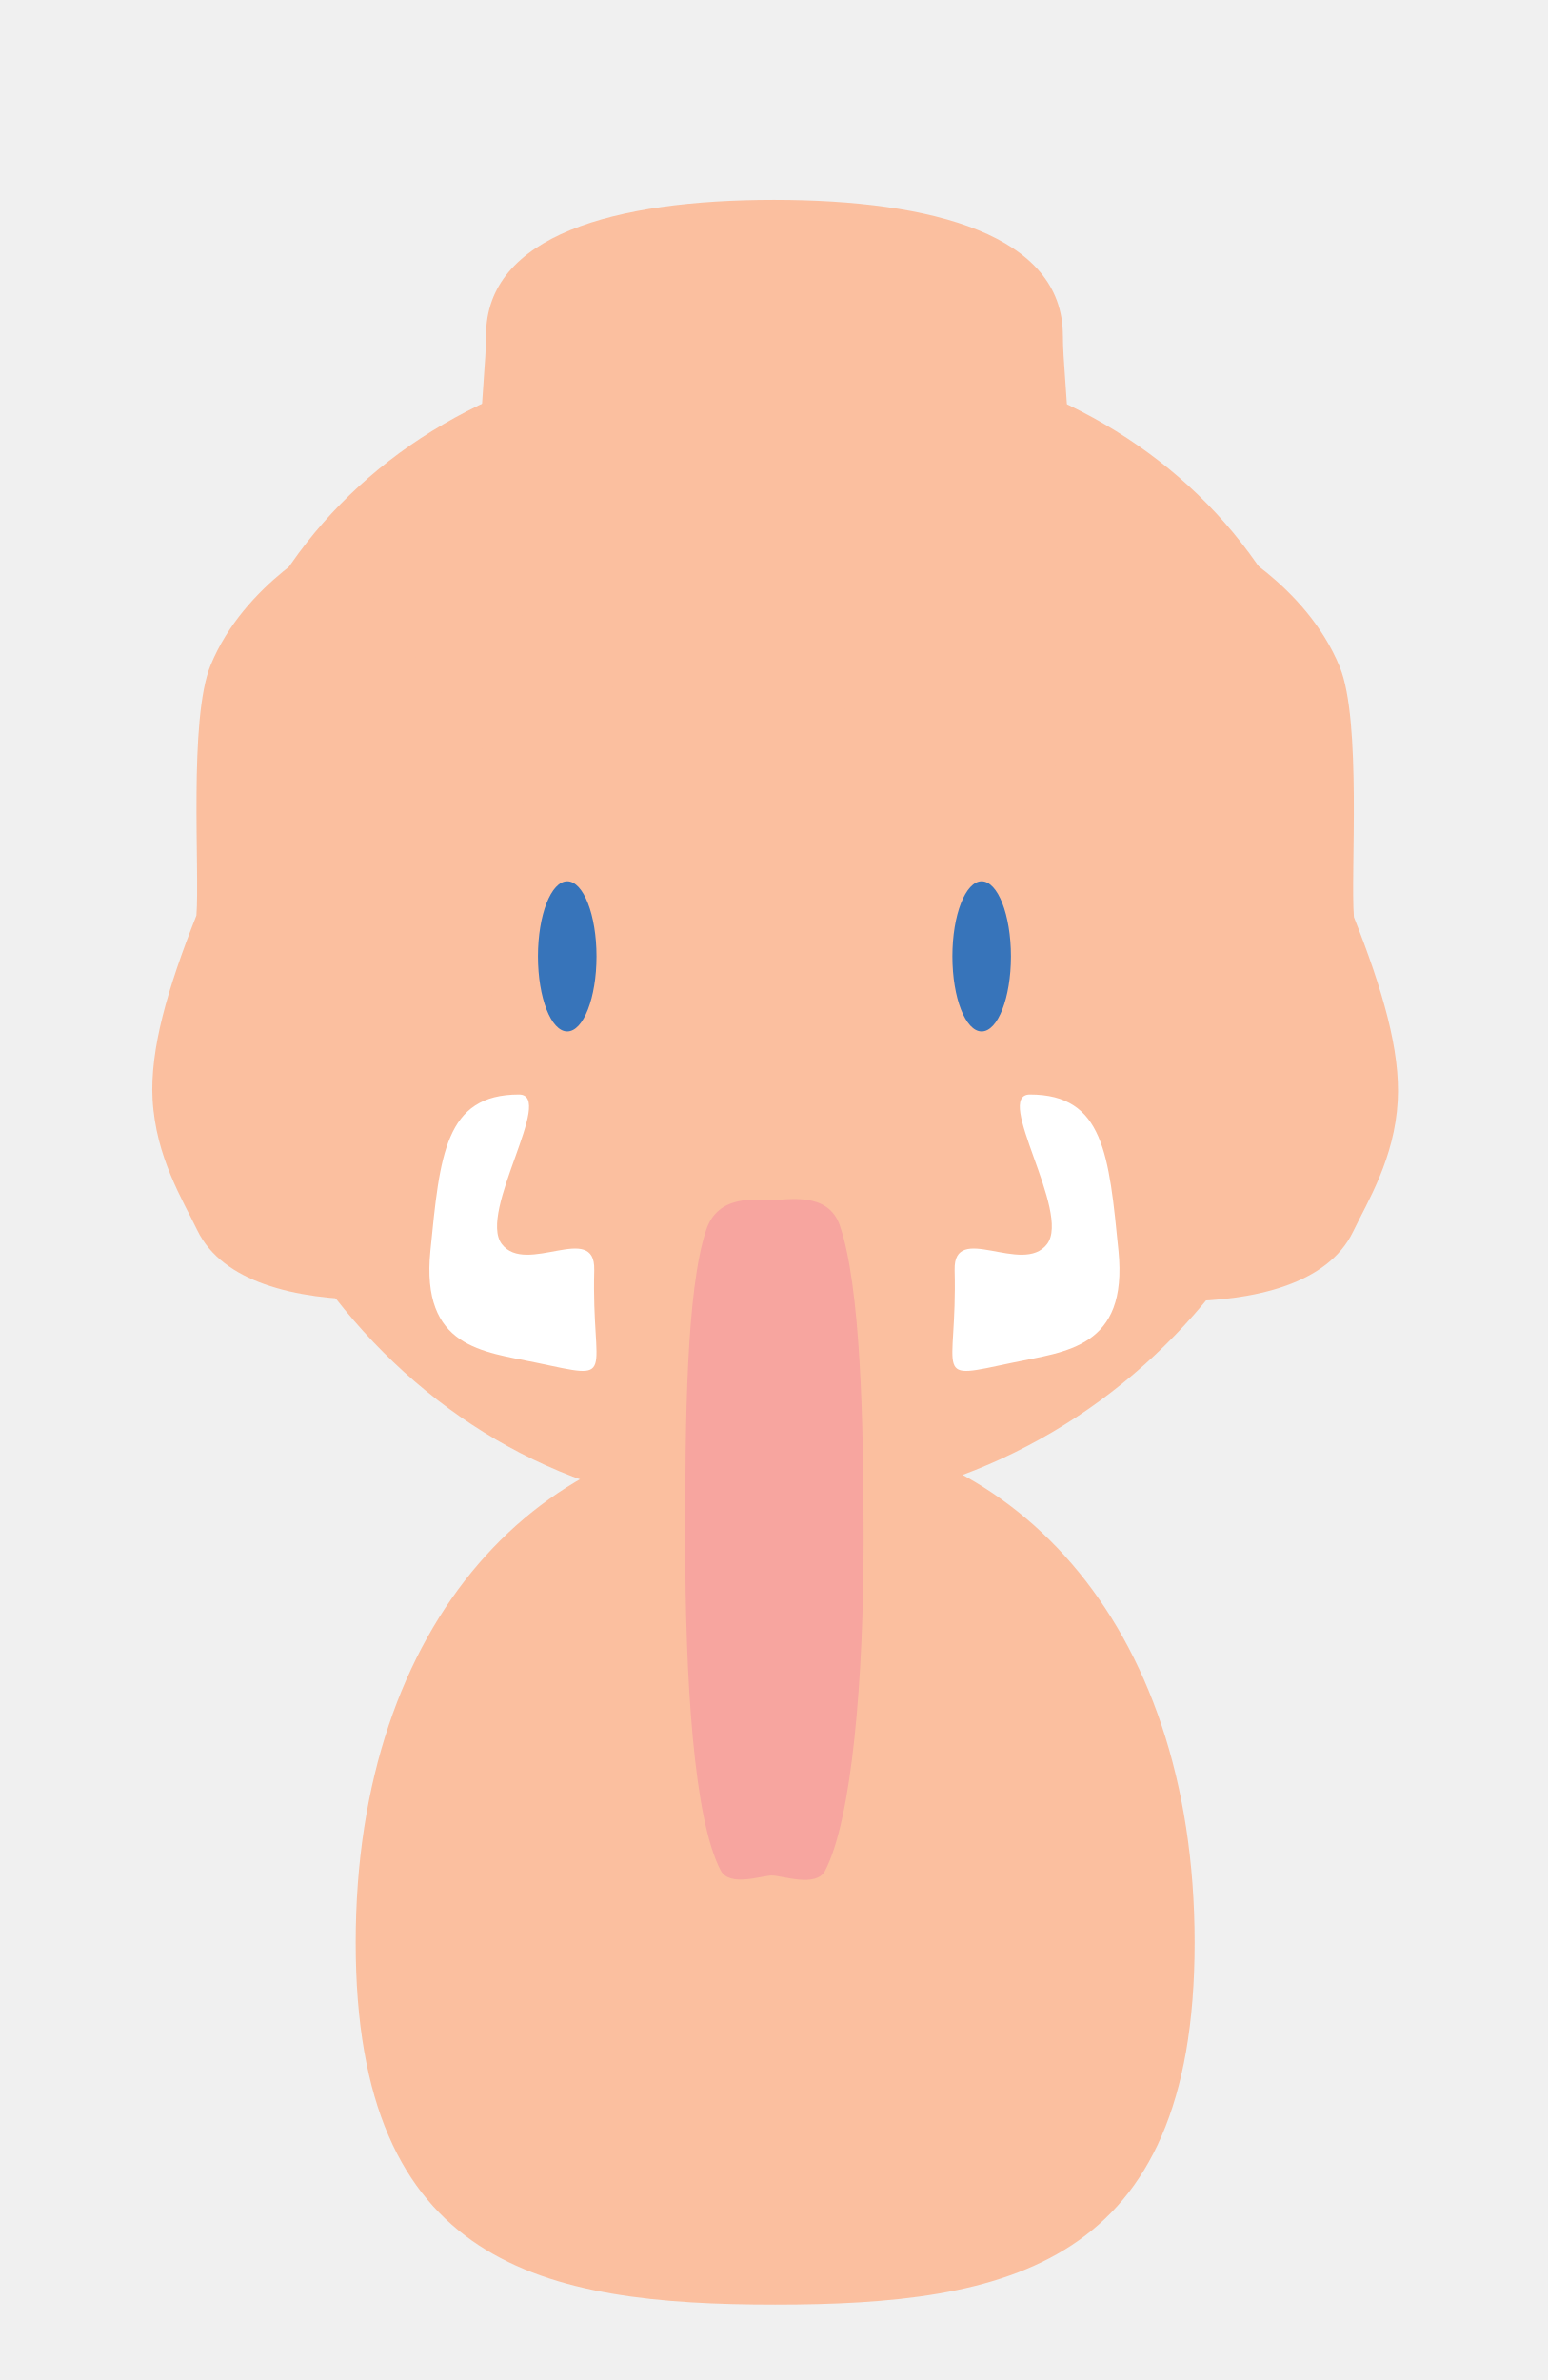
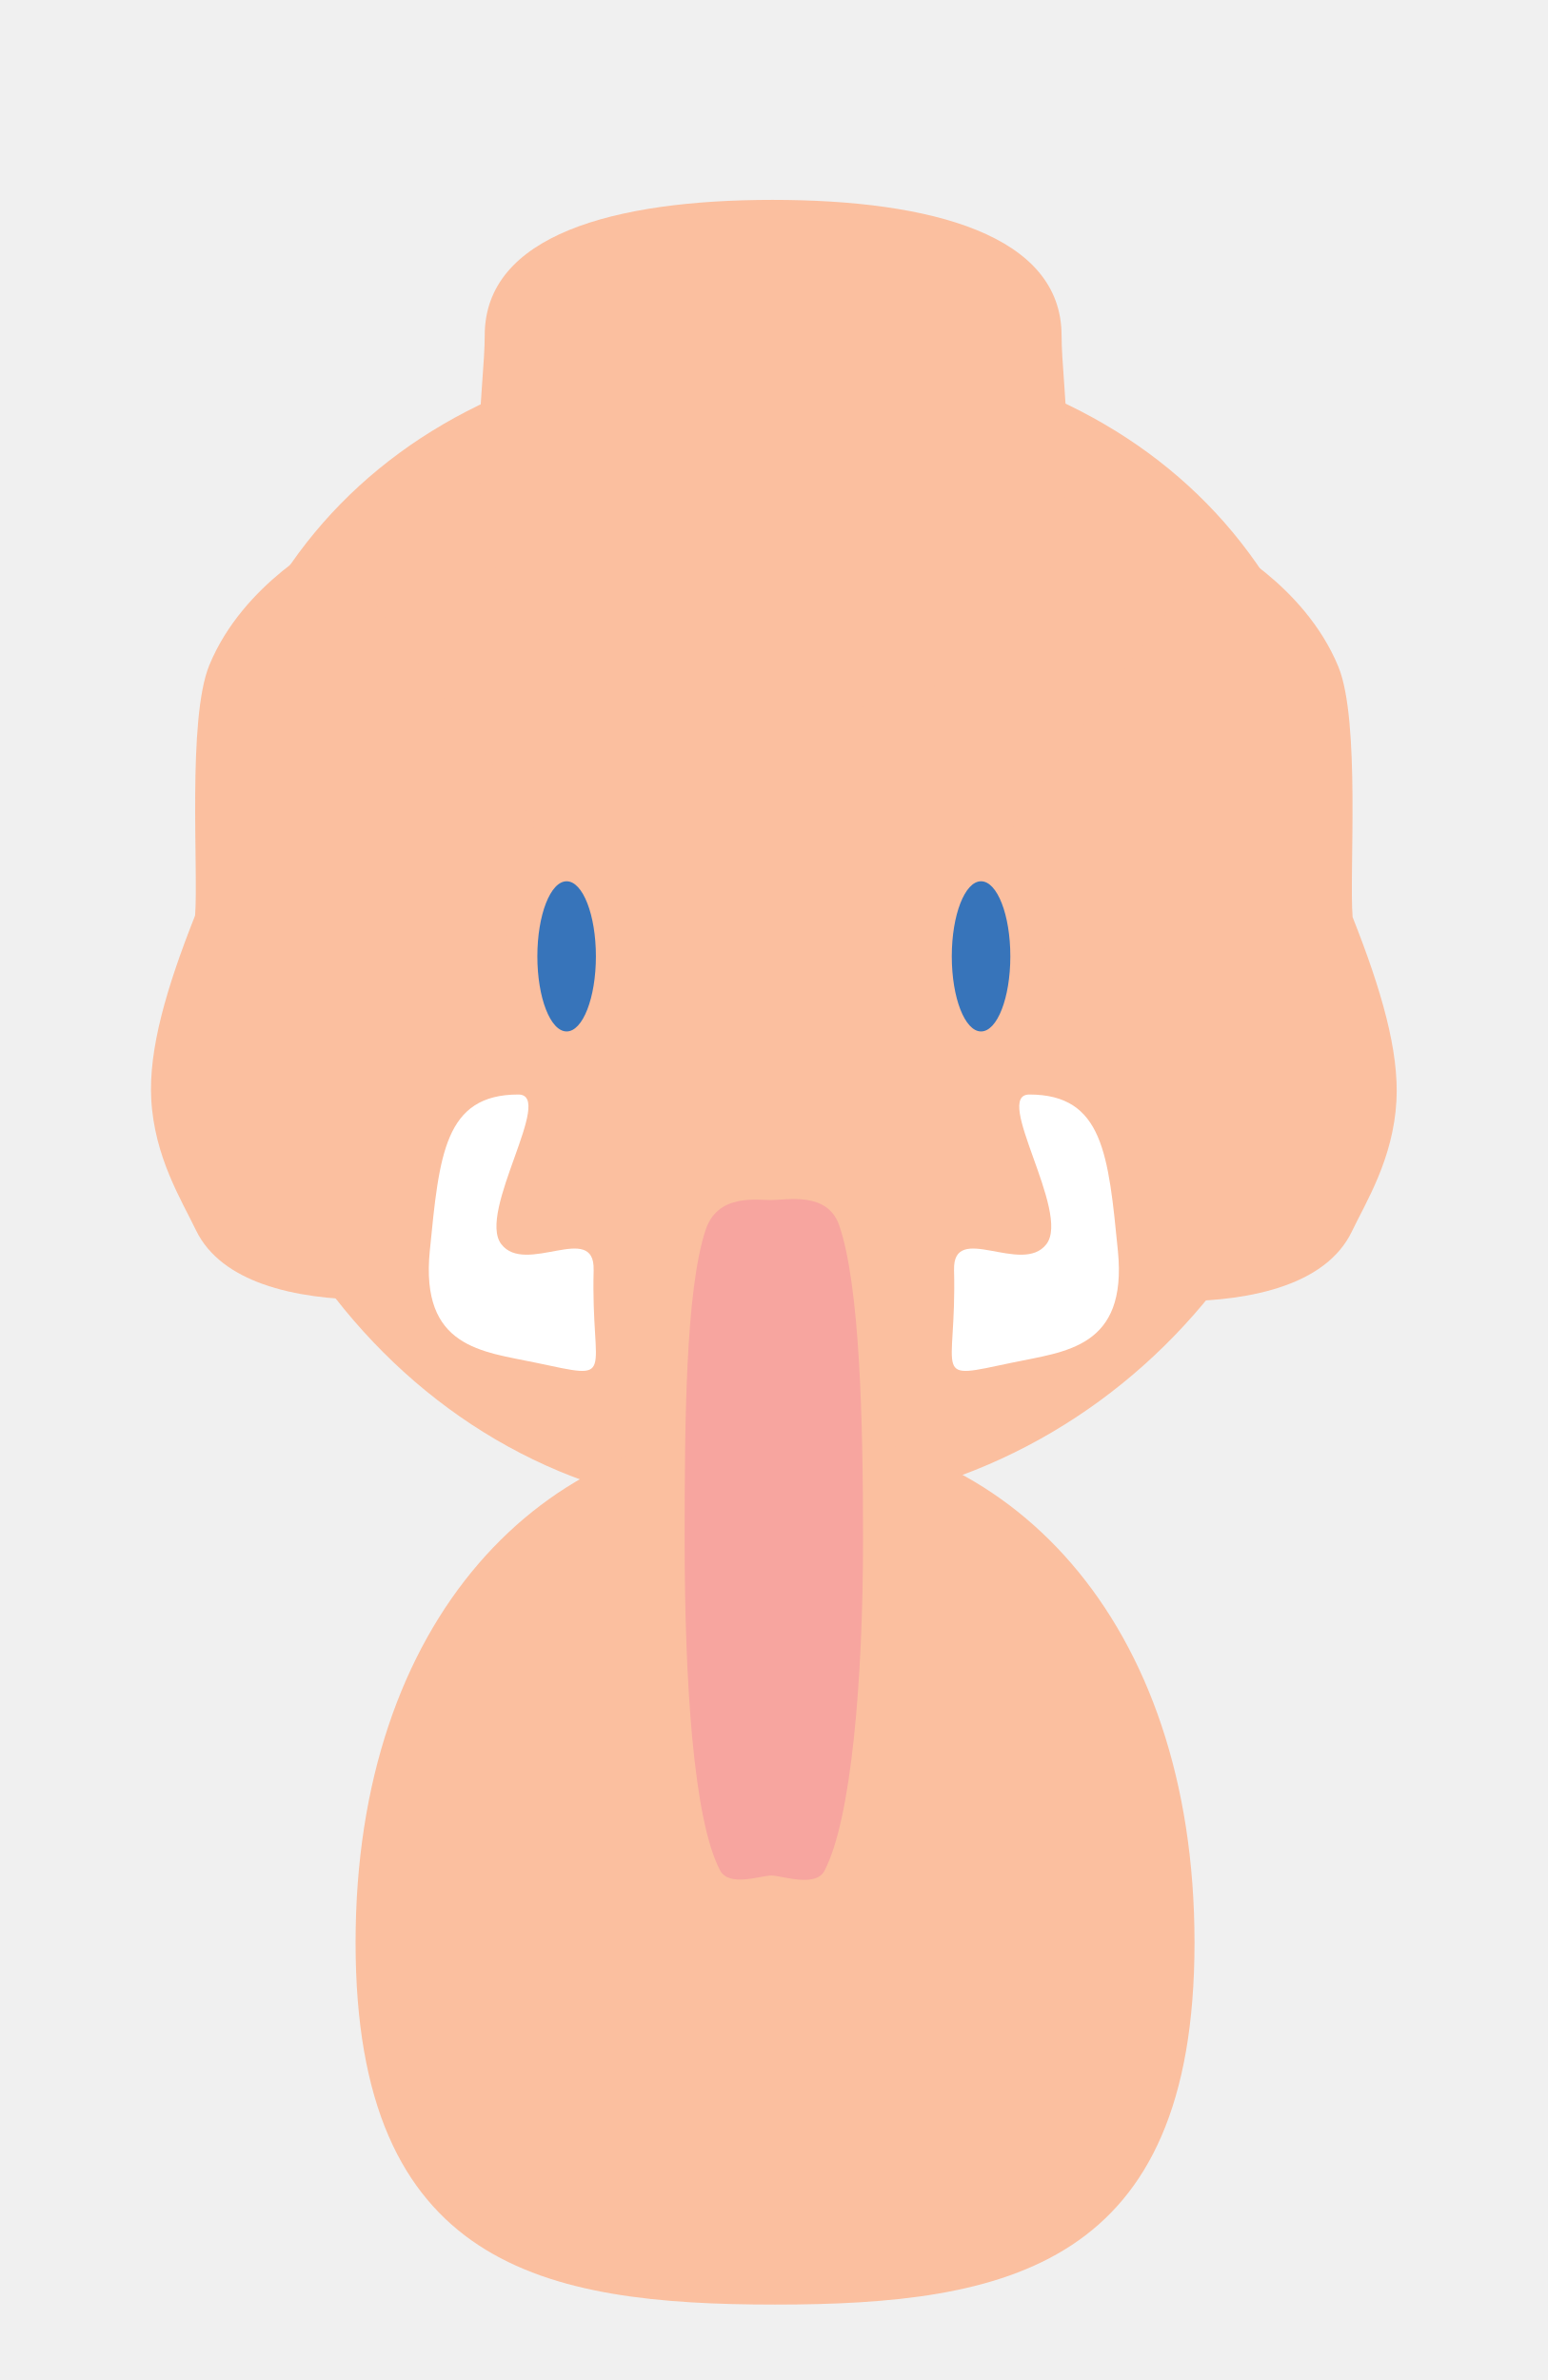
<svg xmlns="http://www.w3.org/2000/svg" width="100%" height="100%" viewBox="0 0 1084 1667" version="1.1" xml:space="preserve" style="fill-rule:evenodd;clip-rule:evenodd;stroke-linejoin:round;stroke-miterlimit:2;">
  <g>
-     <path d="M542.076,240.058c236.612,-0 403.493,140.365 403.493,381.496c-0,241.131 -174.918,431.15 -403.493,436.898c-228.575,5.748 -403.494,-195.767 -403.494,-436.898c0,-241.131 166.881,-381.496 403.494,-381.496Z" style="fill:#fbbf9f;" />
-     <ellipse cx="397.29" cy="669.852" rx="20.505" ry="52.587" style="fill:#3774ba;" />
-     <ellipse cx="687.555" cy="669.852" rx="20.505" ry="52.587" style="fill:#3774ba;" />
-     <path d="M542.916,1000.11c162.162,-0 293.793,133.538 293.793,360.573c-0,227.035 -131.651,253.486 -293.793,253.486c-162.141,-0 -293.792,-26.471 -293.792,-253.486c0,-227.015 131.651,-360.573 293.792,-360.573Z" style="fill:#fbbf9f;fill-rule:nonzero;" />
-     <path d="M375.957,576.21l-144.509,-198.254c0,-0 -60.094,29.973 -83.914,87.919c-15.531,37.799 -7.517,144.739 -9.978,175.377c-20.226,51.116 -32.595,93.753 -30.698,128.688c2.197,40.483 21.164,70.622 31.259,91.621c9.062,18.828 26.7,30.577 46.851,37.809c46.048,16.525 105.224,9.474 105.224,9.474l85.765,-332.634Z" style="fill:#fbbf9f;fill-rule:nonzero;" />
-     <path d="M709.877,577.294l144.508,-198.255c0,0 60.094,29.973 83.914,87.92c15.531,37.799 7.517,144.739 9.978,175.376c20.227,51.117 32.596,93.753 30.699,128.689c-2.197,40.482 -21.164,70.621 -31.26,91.62c-9.062,18.829 -26.7,30.578 -46.851,37.81c-46.047,16.525 -105.224,9.474 -105.224,9.474l-85.764,-332.634Z" style="fill:#fbbf9f;fill-rule:nonzero;" />
-     <path d="M604.88,1078.24c-0,97.993 -8.163,196.204 -27.044,232.123c-6.28,11.974 -29.995,3.275 -37.246,3.275c-7.251,-0 -29.56,8.363 -35.86,-3.61c-18.861,-35.919 -24.805,-133.795 -24.805,-231.769c0,-81.661 0.634,-174.112 14.622,-216.62c8.38,-25.504 35.146,-21.105 46.043,-21.105c10.896,-0 39.386,-6.194 47.608,17.772c14.463,42.152 16.682,136.674 16.682,219.953l-0,-0.019Z" style="fill:#f7a59f;fill-rule:nonzero;" />
-     <path d="M416.21,889.431c-2.041,75.981 17.553,77.302 -40.813,64.974c-36.989,-7.811 -80.714,-10.139 -73.958,-78.249c6.677,-67.302 10.223,-109.533 62.031,-109.533c25.915,0 -29.004,82.293 -12.025,104.72c16.978,22.427 65.657,-16.115 64.745,18.108l0.02,-0.02Z" style="fill:#fff;fill-rule:nonzero;" />
-     <path d="M668.615,889.431c2.041,75.981 -17.554,77.302 40.813,64.974c36.989,-7.811 80.714,-10.139 73.958,-78.249c-6.677,-67.302 -10.223,-109.533 -62.032,-109.533c-25.914,0 29.005,82.293 12.026,104.72c-16.979,22.427 -65.657,-16.115 -64.745,18.108l-0.02,-0.02Z" style="fill:#fff;fill-rule:nonzero;" />
-     <path d="M744.455,234.996c0,70.181 49.964,264.569 -202.023,264.569c-251.987,0 -202.023,-194.388 -202.023,-264.569c0,-70.182 90.085,-94.996 201.667,-94.996c111.581,0 202.359,24.814 202.359,94.996l0.02,-0Z" style="fill:#fbbf9f;fill-rule:nonzero;" />
+     <path d="M542.001,240.058c236.611,0 403.492,140.365 403.492,381.496c0,241.131 -174.918,431.15 -403.492,436.898c-228.575,5.748 -403.495,-195.767 -403.495,-436.898c0,-241.131 166.881,-381.496 403.495,-381.496Z" style="fill:#fbbf9f;" />
+     <path d="M542.841,1000.11c162.162,0 293.793,133.538 293.793,360.573c-0,227.035 -131.652,253.486 -293.794,253.486c-162.14,-0 -293.792,-26.471 -293.792,-253.486c0.001,-227.015 131.652,-360.573 293.793,-360.573Z" style="fill:#fbbf9f;fill-rule:nonzero;" />
+   </g>
+   <g>
+     <path d="M375.04,576.21l-144.509,-198.254c0,0 -60.094,29.973 -83.914,87.919c-15.531,37.799 -7.517,144.739 -9.978,175.377c-20.226,51.116 -32.595,93.753 -30.698,128.688c2.197,40.483 21.164,70.622 31.259,91.621c9.062,18.828 26.7,30.577 46.851,37.809c46.048,16.525 105.224,9.474 105.224,9.474l85.765,-332.634Z" style="fill:#fbbf9f;fill-rule:nonzero;" />
+     <path d="M708.96,577.294l144.508,-198.255c0,0 60.094,29.973 83.914,87.92c15.531,37.799 7.517,144.739 9.978,175.376c20.227,51.117 32.596,93.753 30.699,128.689c-2.197,40.482 -21.164,70.621 -31.26,91.62c-9.062,18.829 -26.7,30.578 -46.851,37.81c-46.047,16.525 -105.224,9.474 -105.224,9.474l-85.764,-332.634Z" style="fill:#fbbf9f;fill-rule:nonzero;" />
+     <path d="M604.478,1078.24c-0.001,97.993 -8.164,196.204 -27.045,232.123c-6.28,11.974 -29.995,3.275 -37.246,3.275c-7.251,0 -29.56,8.363 -35.86,-3.61c-18.861,-35.919 -24.805,-133.795 -24.805,-231.769c0,-81.661 0.634,-174.112 14.622,-216.62c8.38,-25.504 35.146,-21.105 46.043,-21.105c10.896,0 39.386,-6.194 47.608,17.772c14.463,42.152 16.682,136.674 16.682,219.953l0,-0.019Z" style="fill:#f7a59f;fill-rule:nonzero;" />
+     <g>
+       <path d="M415.797,889.431c-2.041,75.981 17.553,77.302 -40.813,64.974c-36.989,-7.811 -80.714,-10.139 -73.958,-78.249c6.677,-67.302 10.223,-109.533 62.031,-109.533c25.915,0 -29.004,82.293 -12.025,104.72c16.978,22.427 65.657,-16.115 64.745,18.108l0.02,-0.02Z" style="fill:#fff;fill-rule:nonzero;" />
+       <path d="M668.203,889.431c2.041,75.981 -17.554,77.302 40.813,64.974c36.989,-7.811 80.714,-10.139 73.957,-78.249c-6.677,-67.302 -10.222,-109.533 -62.032,-109.533c-25.914,0 29.005,82.293 12.026,104.72c-16.979,22.427 -65.657,-16.115 -64.745,18.108l-0.019,-0.02Z" style="fill:#fff;fill-rule:nonzero;" />
+     </g>
+     <path d="M743.538,234.996c0,70.181 49.964,264.569 -202.023,264.569c-251.987,0 -202.023,-194.388 -202.023,-264.569c0,-70.182 90.085,-94.996 201.667,-94.996c111.581,0 202.359,24.814 202.359,94.996l0.02,0Z" style="fill:#fbbf9f;fill-rule:nonzero;" />
+     <g>
+       <ellipse cx="396.868" cy="669.852" rx="20.505" ry="52.587" style="fill:#3774ba;" />
+       <ellipse cx="687.132" cy="669.852" rx="20.505" ry="52.587" style="fill:#3774ba;" />
+     </g>
  </g>
</svg>
